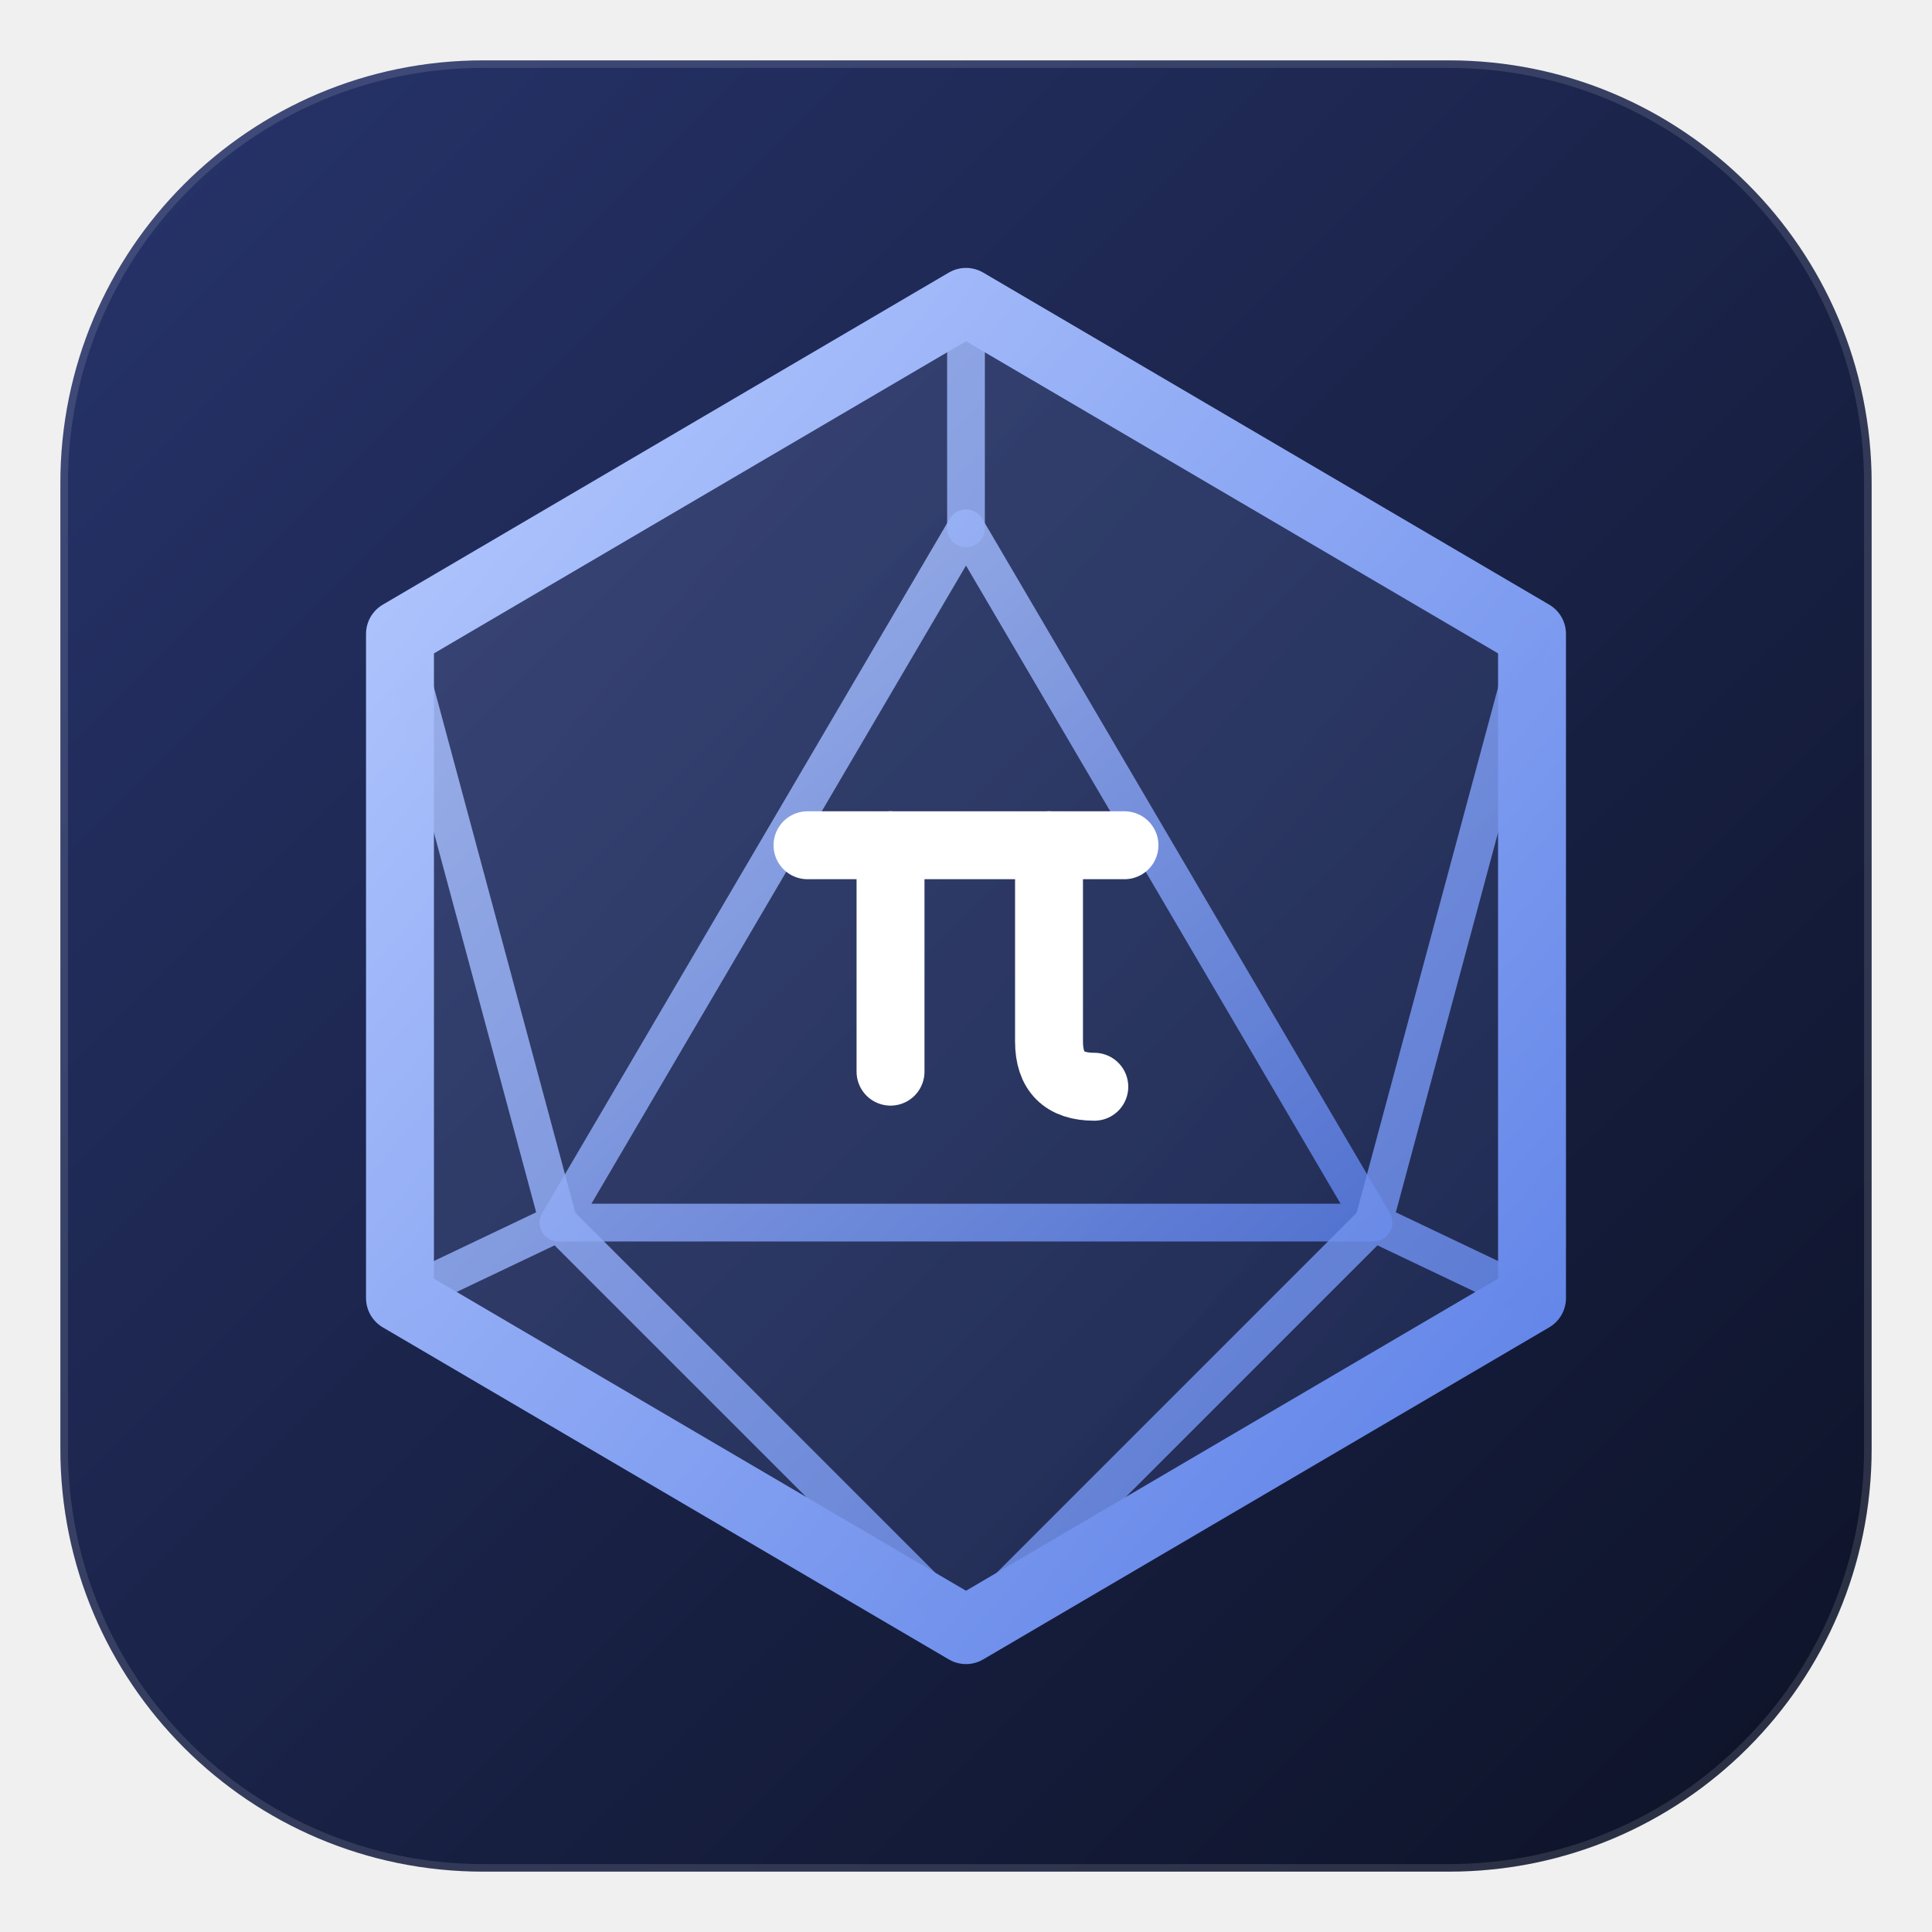
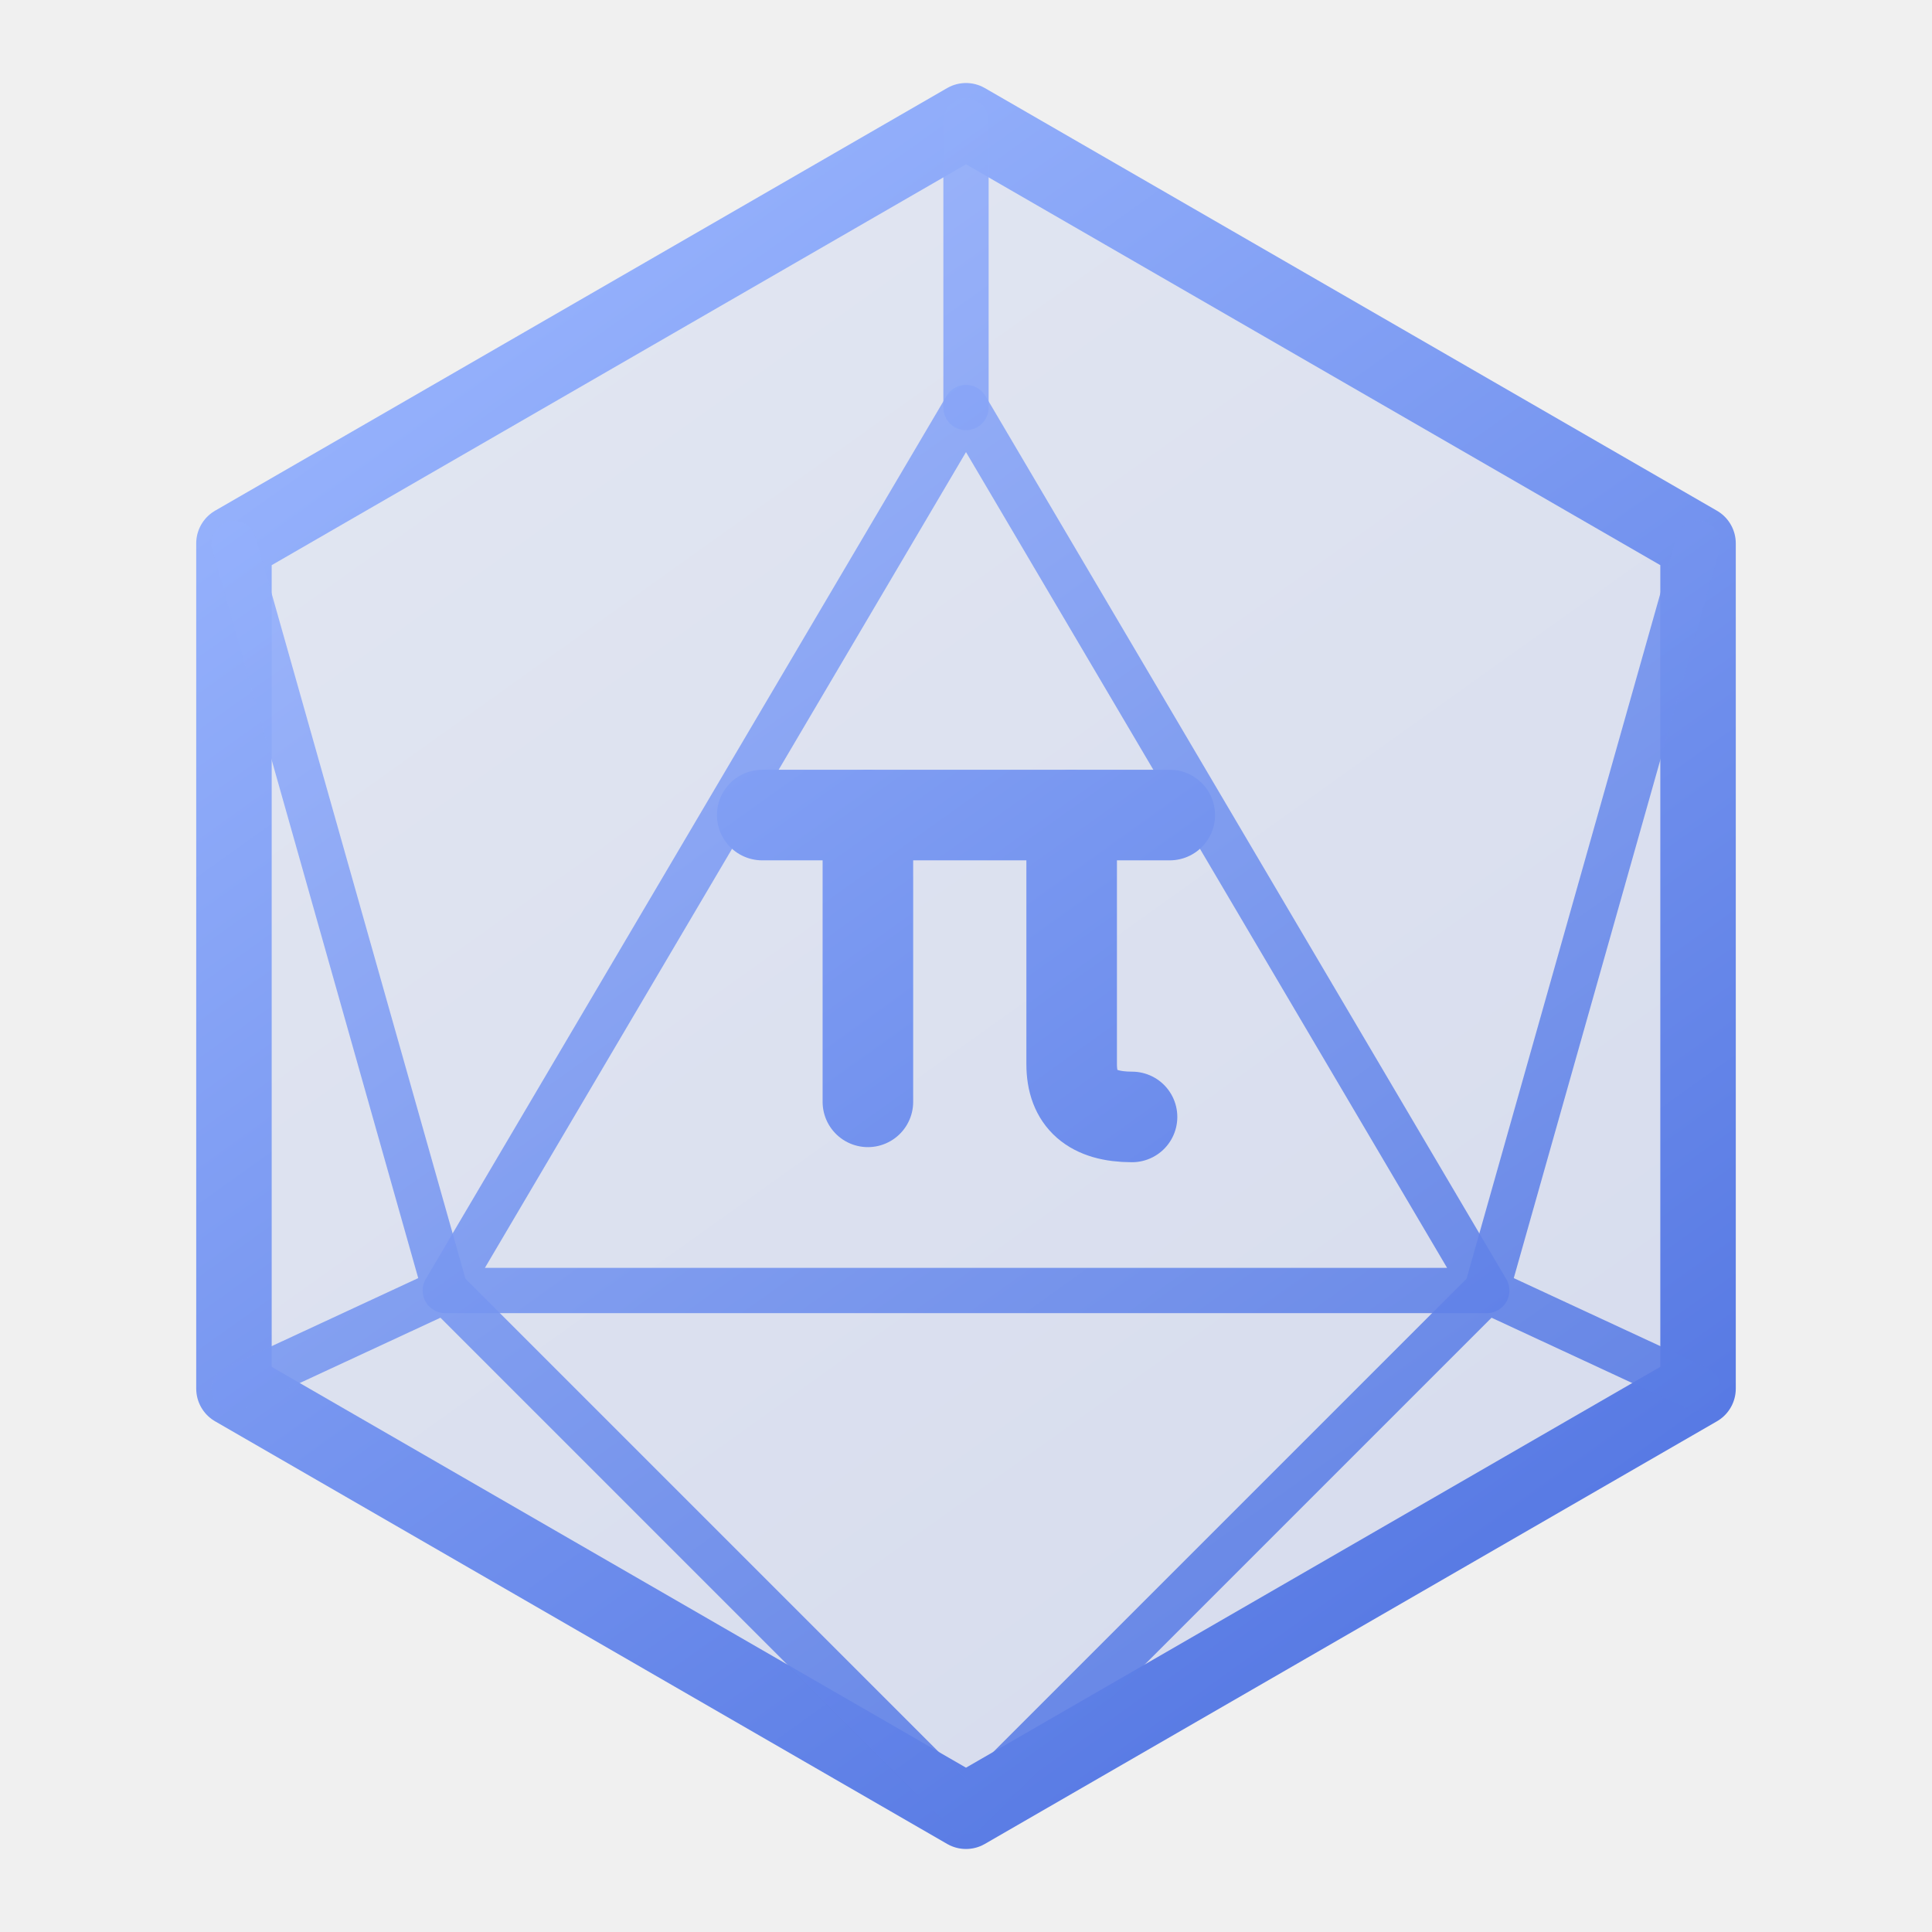
- <svg xmlns="http://www.w3.org/2000/svg" viewBox="0 0 256 256" width="256" height="256">
+ <svg xmlns="http://www.w3.org/2000/svg" viewBox="0 0 256 256" width="256" height="256" role="img" aria-label="Rolepi">
  <defs>
-     <linearGradient id="bg" x1="0" y1="0" x2="1" y2="1">
-       <stop offset="0" stop-color="#27346b" />
-       <stop offset="1" stop-color="#0d1226" />
-     </linearGradient>
-     <linearGradient id="die" x1="0" y1="0" x2="1" y2="1">
-       <stop offset="0" stop-color="#b6caff" />
-       <stop offset="1" stop-color="#5b7fe6" />
+     <linearGradient id="g" gradientUnits="userSpaceOnUse" x1="48" y1="16" x2="208" y2="240">
+       <stop offset="0" stop-color="#9db8ff" />
+       <stop offset="1" stop-color="#4f72e0" />
    </linearGradient>
  </defs>
-   <rect x="8" y="8" width="240" height="240" rx="56" fill="url(#bg)" />
-   <rect x="8.5" y="8.5" width="239" height="239" rx="55.5" fill="none" stroke="#ffffff" stroke-opacity="0.12" />
-   <polygon points="128,40 203,84 203,172 128,216 53,172 53,84" fill="url(#die)" fill-opacity="0.16" stroke="url(#die)" stroke-width="9" stroke-linejoin="round" />
-   <g fill="none" stroke="url(#die)" stroke-width="5" stroke-linejoin="round" stroke-linecap="round" stroke-opacity="0.85">
-     <polygon points="128,70 182,162 74,162" />
-     <path d="M128 40V70M74 162L53 172M74 162L53 84M182 162L203 172M182 162L203 84M74 162L128 216M182 162L128 216" />
+   <polygon points="128,16 225,72 225,184 128,240 31,184 31,72" fill="url(#g)" fill-opacity="0.16" stroke="url(#g)" stroke-width="10" stroke-linejoin="round" />
+   <g fill="none" stroke="url(#g)" stroke-width="6" stroke-linejoin="round" stroke-linecap="round" stroke-opacity="0.9">
+     <polygon points="128,54 197,171 59,171" />
+     <path d="M128 16V54M59 171L31 184M59 171L31 72M197 171L225 184M197 171L225 72M59 171L128 240M197 171L128 240" />
  </g>
-   <g fill="none" stroke="#ffffff" stroke-width="9" stroke-linecap="round" stroke-linejoin="round">
-     <path d="M107 112H149" />
-     <path d="M118 112V142" />
-     <path d="M139 112V138Q139 144 145 144" />
+   <g fill="none" stroke="url(#g)" stroke-width="12" stroke-linecap="round" stroke-linejoin="round">
+     <path d="M101 108H155" />
+     <path d="M115 108V146" />
+     <path d="M142 108V141Q142 148 150 148" />
  </g>
</svg>
